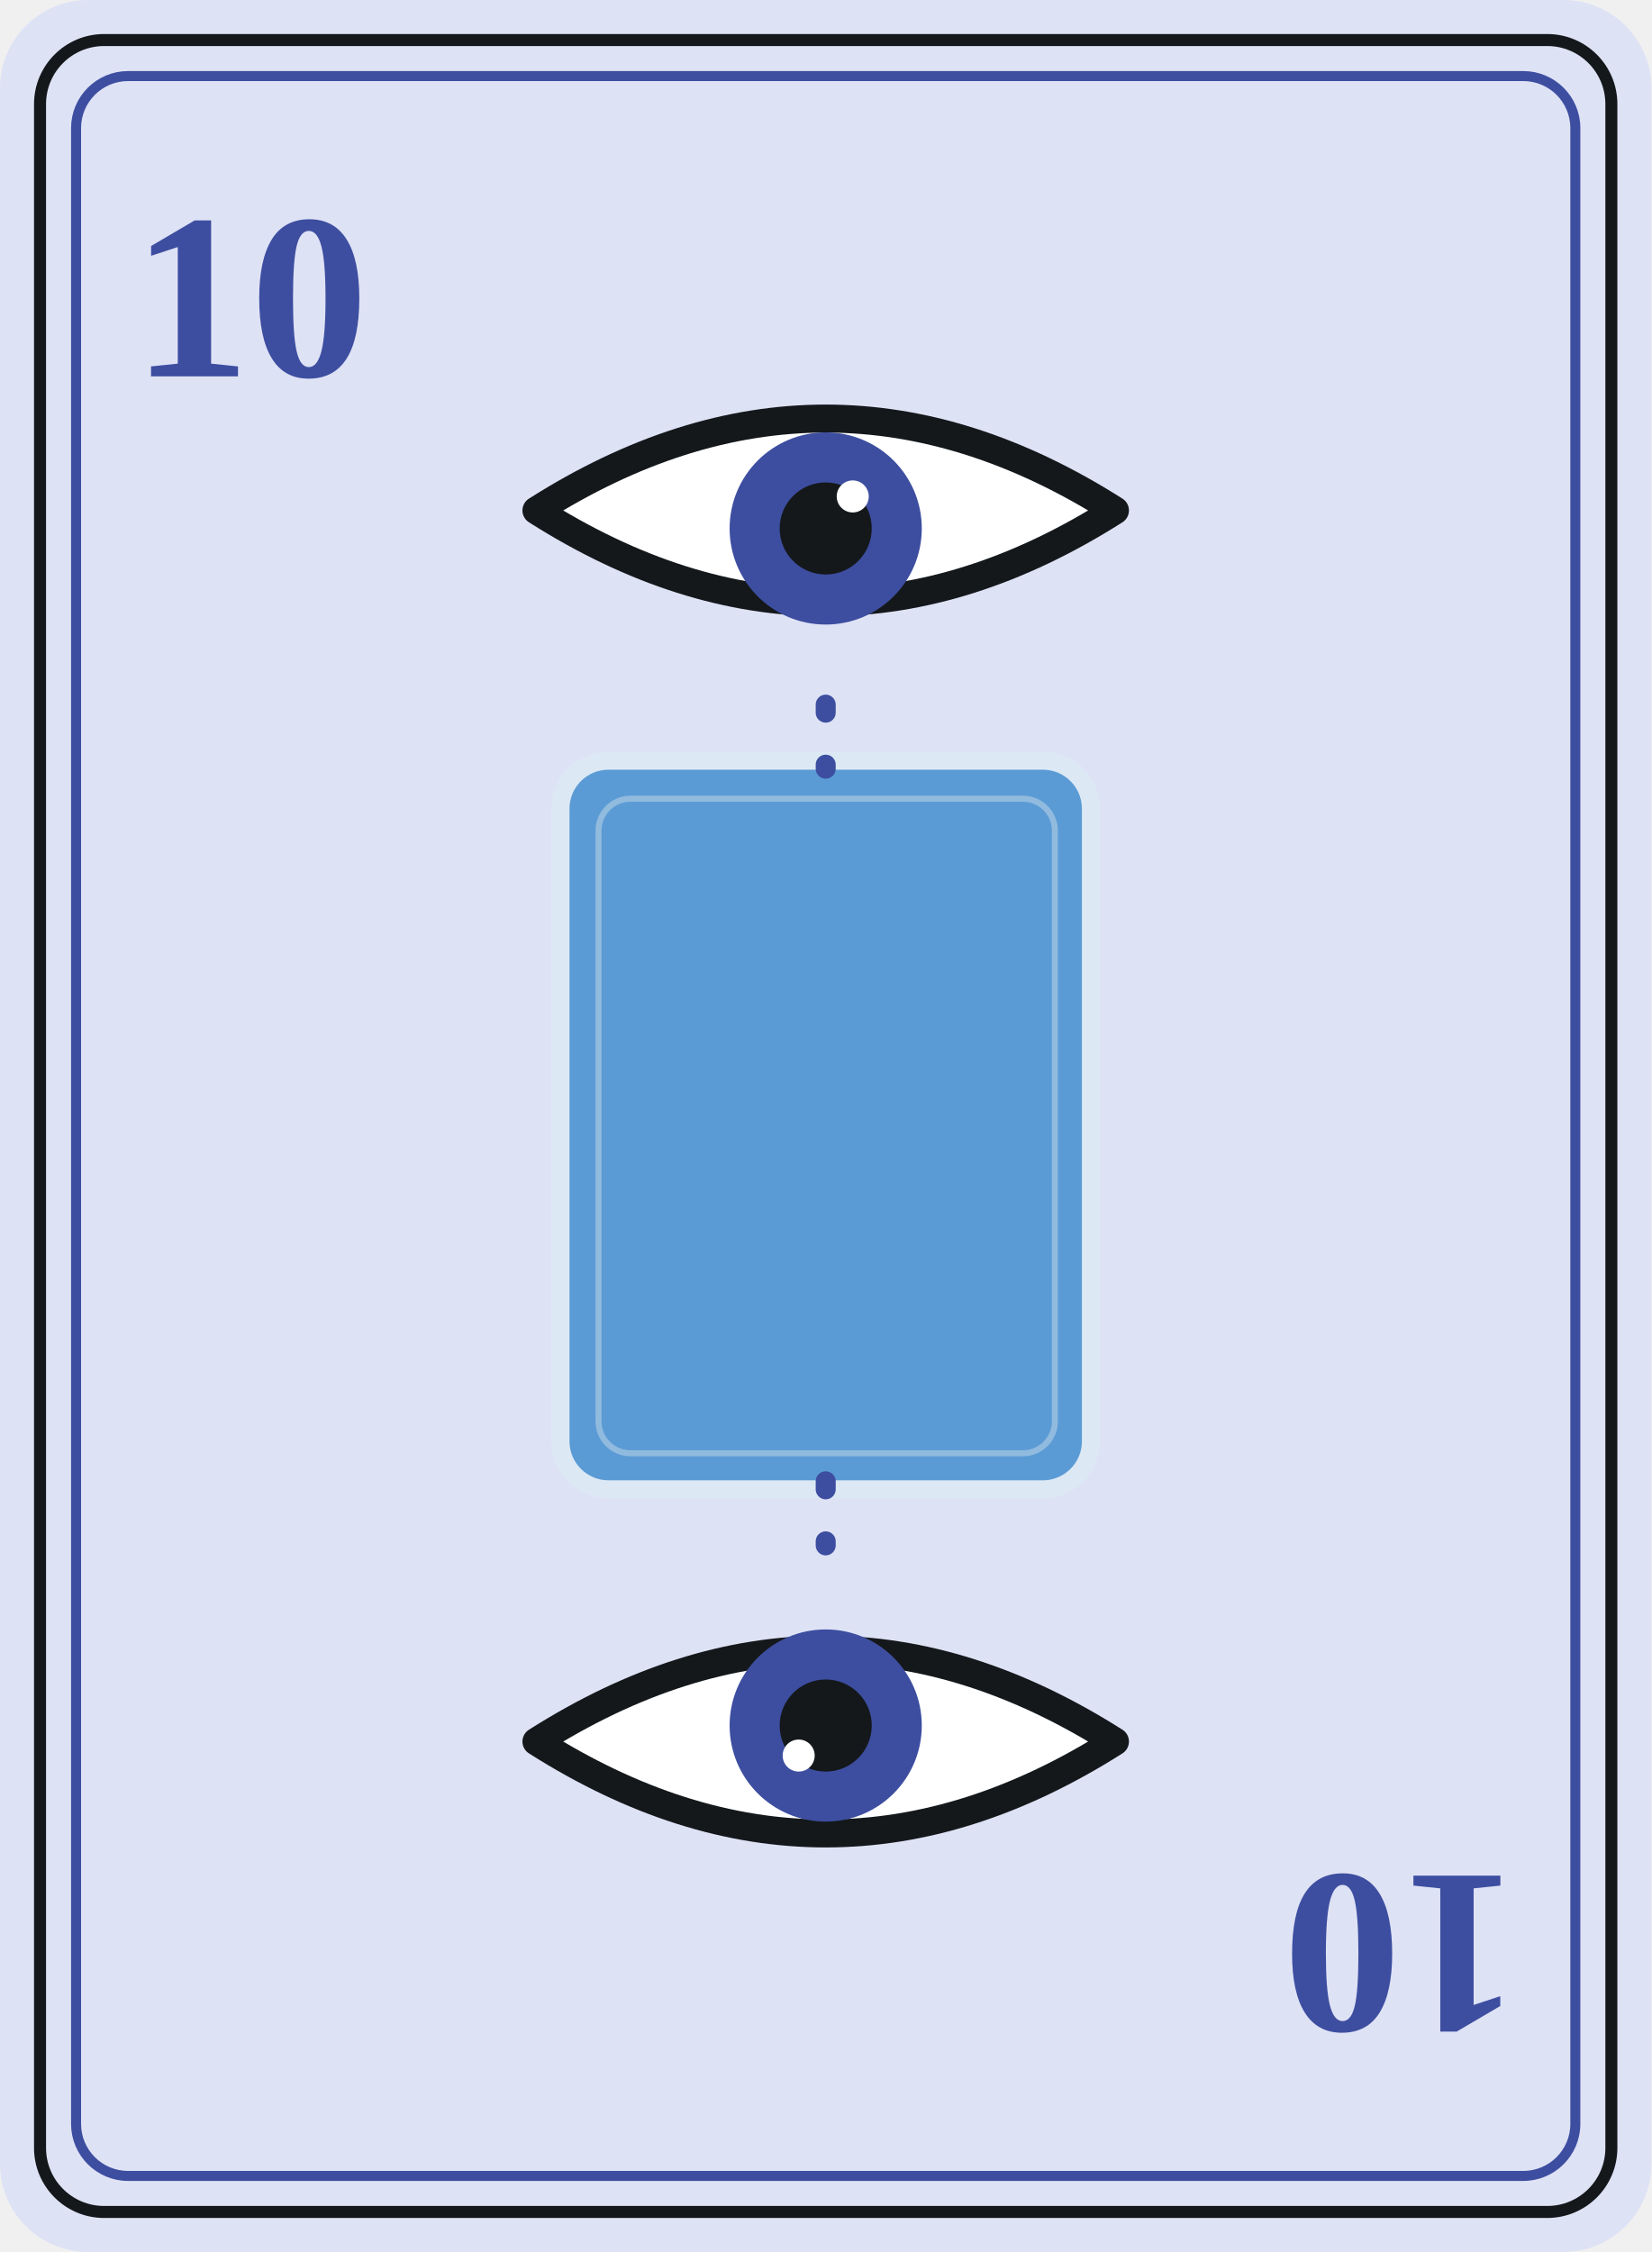
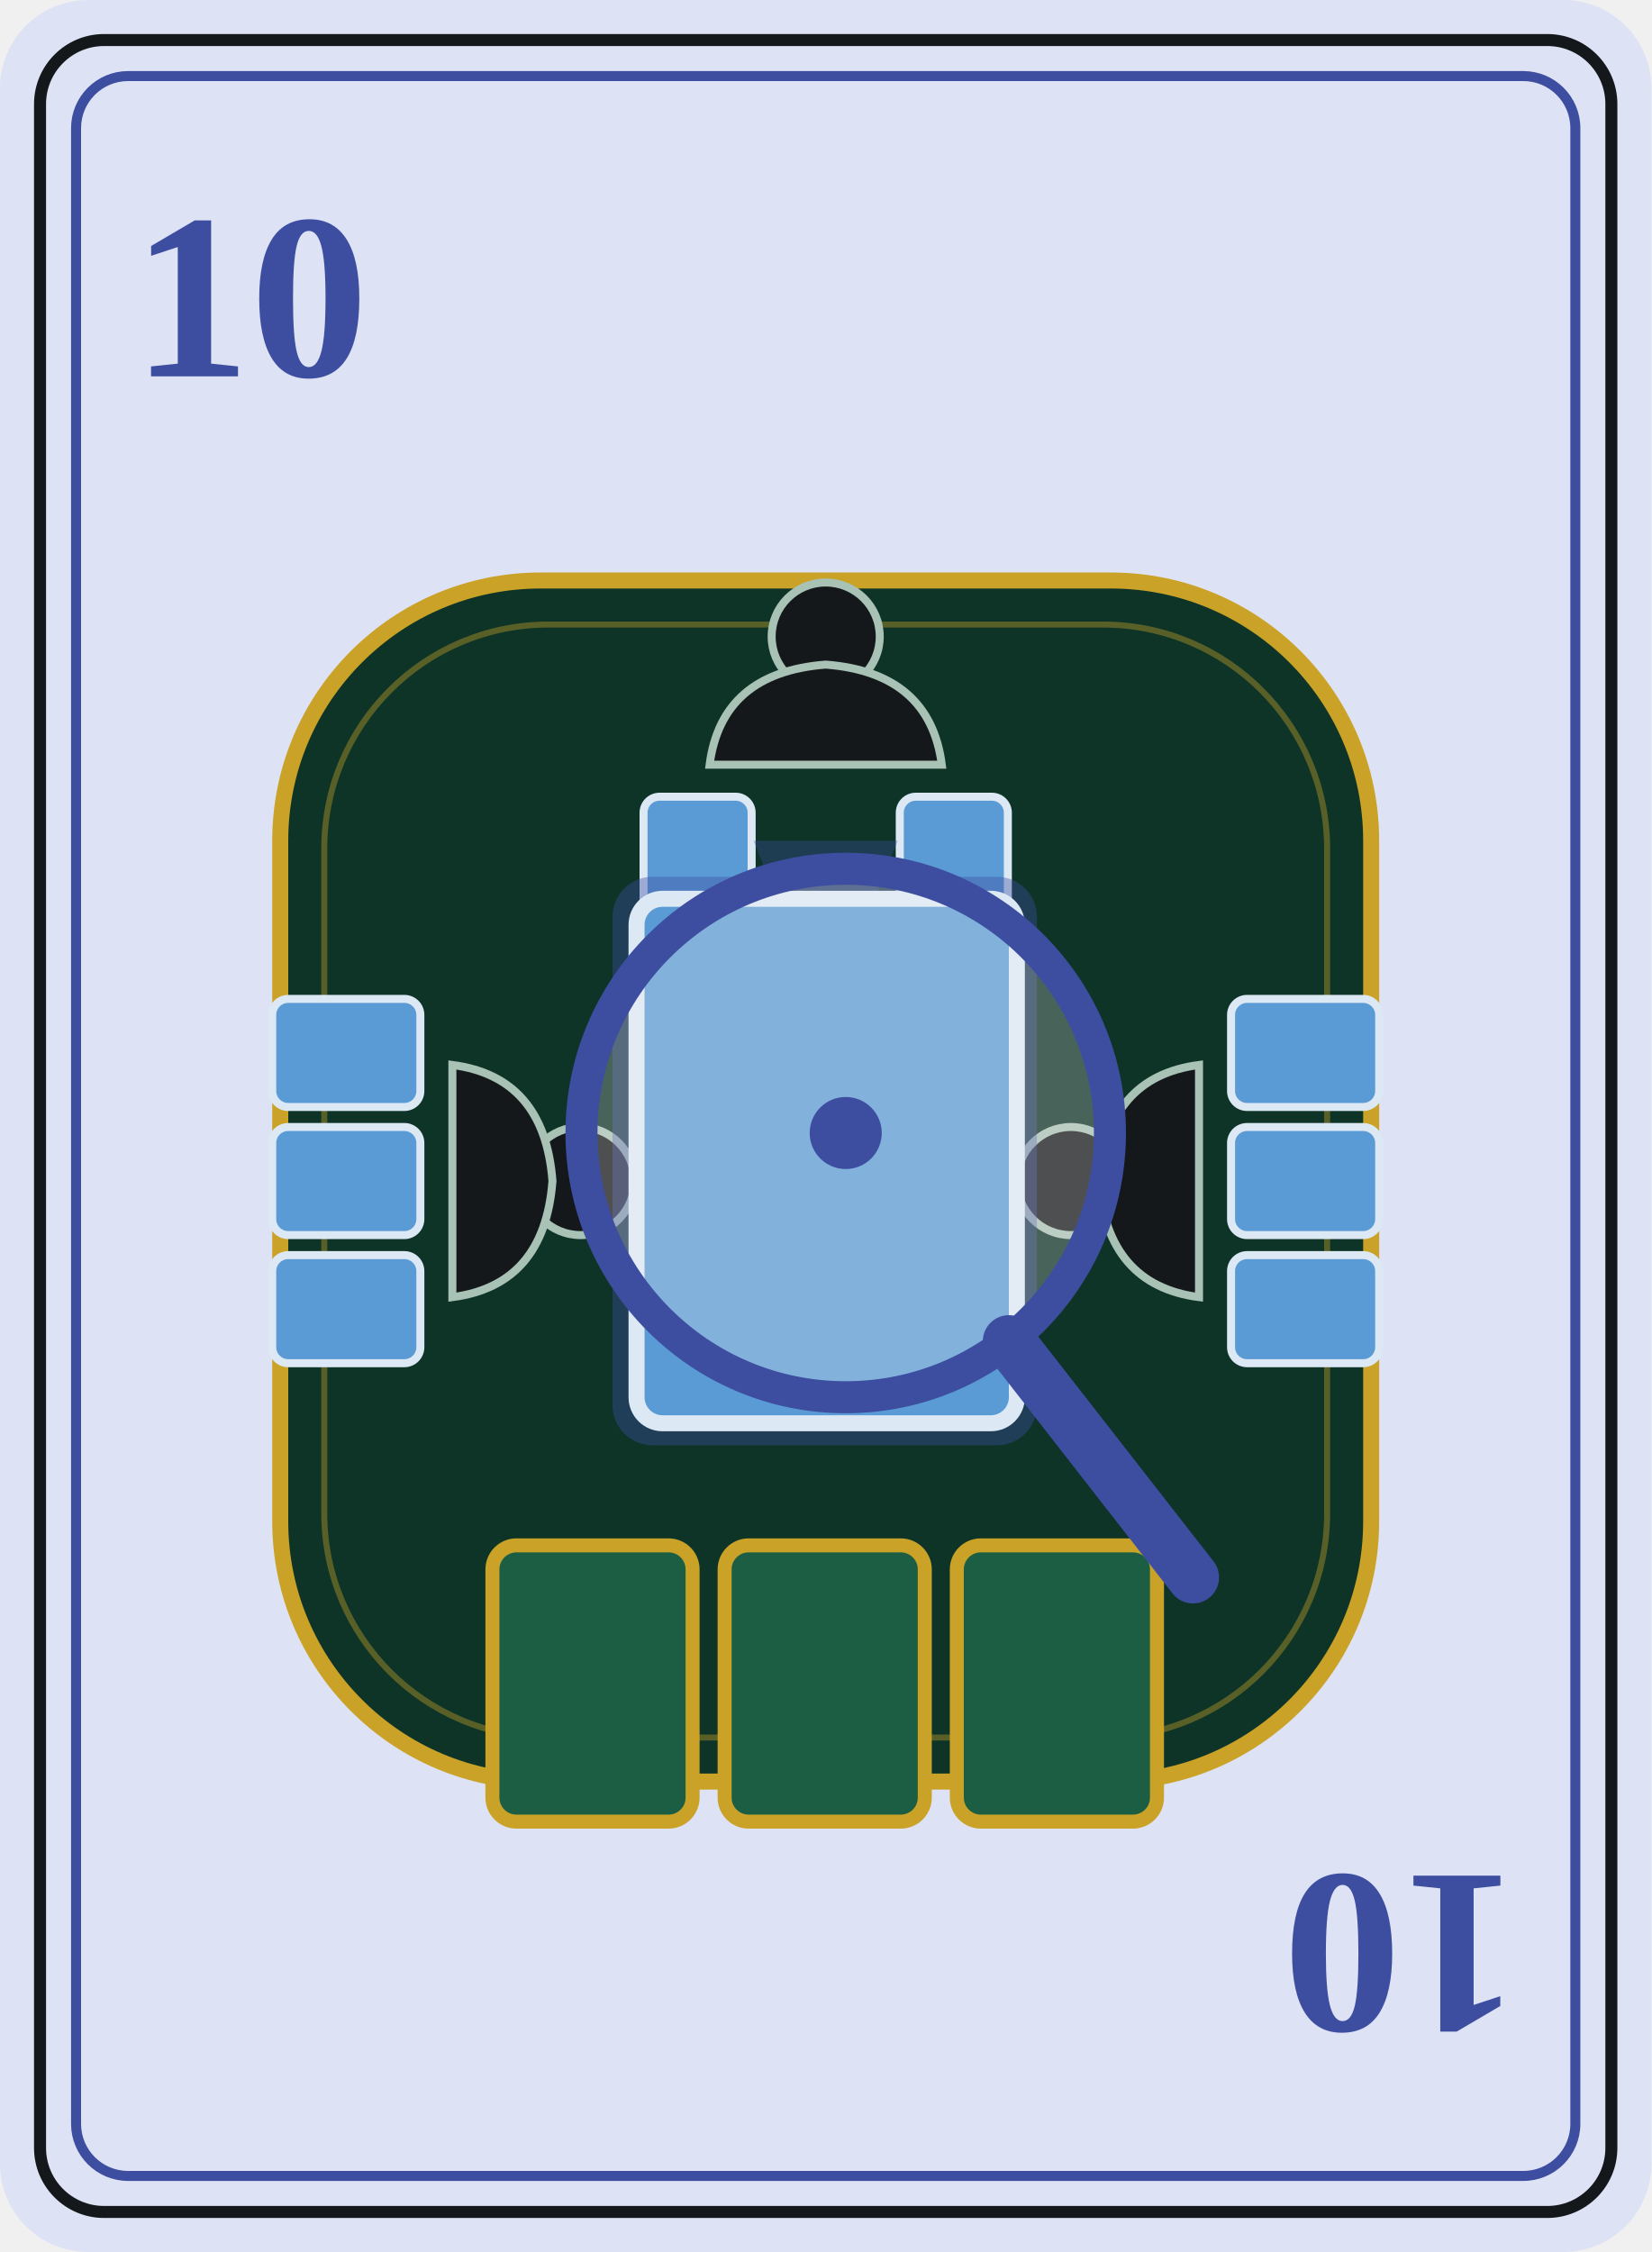
<svg xmlns="http://www.w3.org/2000/svg" viewBox="0 0 825 1125">
  <rect width="825" height="1125" rx="44" fill="#DEE2F5" />
  <rect x="20" y="20" width="785" height="1085" rx="32" fill="none" stroke="#14181B" stroke-width="6" />
  <rect x="38" y="38" width="749" height="1049" rx="26" fill="none" stroke="#3D4EA0" stroke-width="5" />
  <text x="66" y="188" font-family="Georgia, 'Times New Roman', serif" font-size="118" font-weight="bold" fill="#3D4EA0">10</text>
  <g transform="rotate(180 412.5 562.5)">
    <text x="66" y="188" font-family="Georgia, 'Times New Roman', serif" font-size="118" font-weight="bold" fill="#3D4EA0">10</text>
  </g>
-   <rect x="280" y="380" width="265" height="364" rx="24" fill="#5B9BD5" stroke="#DCE9F5" stroke-width="9" />
-   <rect x="299" y="399" width="228" height="327" rx="16" fill="none" stroke="#F7F5EF" stroke-width="3" opacity="0.35" />
-   <path d="M 268.0,255 Q 412.5,163.2 557.0,255 Q 412.5,346.8 268.0,255 Z" fill="#FFFFFF" stroke="#14181B" stroke-width="14" stroke-linejoin="round" />
-   <circle cx="412.5" cy="264" r="48" fill="#3D4EA0" />
-   <circle cx="412.5" cy="264" r="23" fill="#14181B" />
-   <circle cx="426" cy="248" r="8" fill="#FFFFFF" />
-   <g transform="rotate(180 412.5 870)">
-     <path d="M 268.0,870 Q 412.5,778.2 557.0,870 Q 412.5,961.8 268.0,870 Z" fill="#FFFFFF" stroke="#14181B" stroke-width="14" stroke-linejoin="round" />
-     <circle cx="412.5" cy="878" r="48" fill="#3D4EA0" />
-     <circle cx="412.5" cy="878" r="23" fill="#14181B" />
-     <circle cx="426" cy="863" r="8" fill="#FFFFFF" />
+   <rect x="140" y="290" width="545" height="600" rx="130" fill="#0E3428" stroke="#C9A227" stroke-width="8" />
+   <rect x="162" y="312" width="501" height="556" rx="112" fill="none" stroke="#C9A227" stroke-width="3" opacity="0.4" />
+   <g transform="translate(412.5 384) rotate(0.0)">
+     <circle cx="0" cy="-66" r="27" fill="#14181B" stroke="#A8C2B5" stroke-width="4" />
+     <path d="M -58,-2 Q -52,-48 0,-52 Q 52,-48 58,-2 Z" fill="#14181B" stroke="#A8C2B5" stroke-width="4" />
+     <rect x="-91" y="14" width="54" height="74" rx="8" fill="#5B9BD5" stroke="#DCE9F5" stroke-width="4" />
+     <rect x="37" y="14" width="54" height="74" rx="8" fill="#5B9BD5" stroke="#DCE9F5" stroke-width="4" />
  </g>
-   <line x1="412.5" y1="352" x2="412.5" y2="384" stroke="#3D4EA0" stroke-width="10" stroke-linecap="round" stroke-dasharray="4 26" />
-   <line x1="412.5" y1="740" x2="412.5" y2="772" stroke="#3D4EA0" stroke-width="10" stroke-linecap="round" stroke-dasharray="4 26" />
+   <g transform="translate(224 590) rotate(90)">
+     <circle cx="0" cy="-66" r="27" fill="#14181B" stroke="#A8C2B5" stroke-width="4" />
+     <path d="M -58,-2 Q -52,-48 0,-52 Q 52,-48 58,-2 Z" fill="#14181B" stroke="#A8C2B5" stroke-width="4" />
+     <rect x="-91" y="14" width="54" height="74" rx="8" fill="#5B9BD5" stroke="#DCE9F5" stroke-width="4" />
+     <rect x="-27" y="14" width="54" height="74" rx="8" fill="#5B9BD5" stroke="#DCE9F5" stroke-width="4" />
+     <rect x="37" y="14" width="54" height="74" rx="8" fill="#5B9BD5" stroke="#DCE9F5" stroke-width="4" />
+   </g>
+   <g transform="translate(601 590) rotate(-90)">
+     <circle cx="0" cy="-66" r="27" fill="#14181B" stroke="#A8C2B5" stroke-width="4" />
+     <path d="M -58,-2 Q -52,-48 0,-52 Q 52,-48 58,-2 Z" fill="#14181B" stroke="#A8C2B5" stroke-width="4" />
+     <rect x="-91" y="14" width="54" height="74" rx="8" fill="#5B9BD5" stroke="#DCE9F5" stroke-width="4" />
+     <rect x="-27" y="14" width="54" height="74" rx="8" fill="#5B9BD5" stroke="#DCE9F5" stroke-width="4" />
+     <rect x="37" y="14" width="54" height="74" rx="8" fill="#5B9BD5" stroke="#DCE9F5" stroke-width="4" />
+   </g>
+   <rect x="246" y="772" width="100" height="138" rx="12" fill="#1B5E43" stroke="#C9A227" stroke-width="7" />
+   <rect x="362" y="772" width="100" height="138" rx="12" fill="#1B5E43" stroke="#C9A227" stroke-width="7" />
+   <rect x="478" y="772" width="100" height="138" rx="12" fill="#1B5E43" stroke="#C9A227" stroke-width="7" />
+   <polygon points="376.5,420 448.5,420 424.5,480 400.5,480" fill="#3D4EA0" opacity="0.35" />
+   <rect x="306" y="438" width="212" height="284" rx="20" fill="#3D4EA0" opacity="0.4" />
+   <rect x="318" y="449" width="190" height="262" rx="13" fill="#5B9BD5" stroke="#DCE9F5" stroke-width="8" />
+   <circle cx="422.5" cy="566" r="132" fill="#F7F5EF" opacity="0.25" />
+   <circle cx="422.5" cy="566" r="132" fill="none" stroke="#3D4EA0" stroke-width="16" />
+   <circle cx="422.5" cy="566" r="18" fill="#3D4EA0" />
+   <line x1="504" y1="670" x2="596" y2="788" stroke="#3D4EA0" stroke-width="26" stroke-linecap="round" />
</svg>
